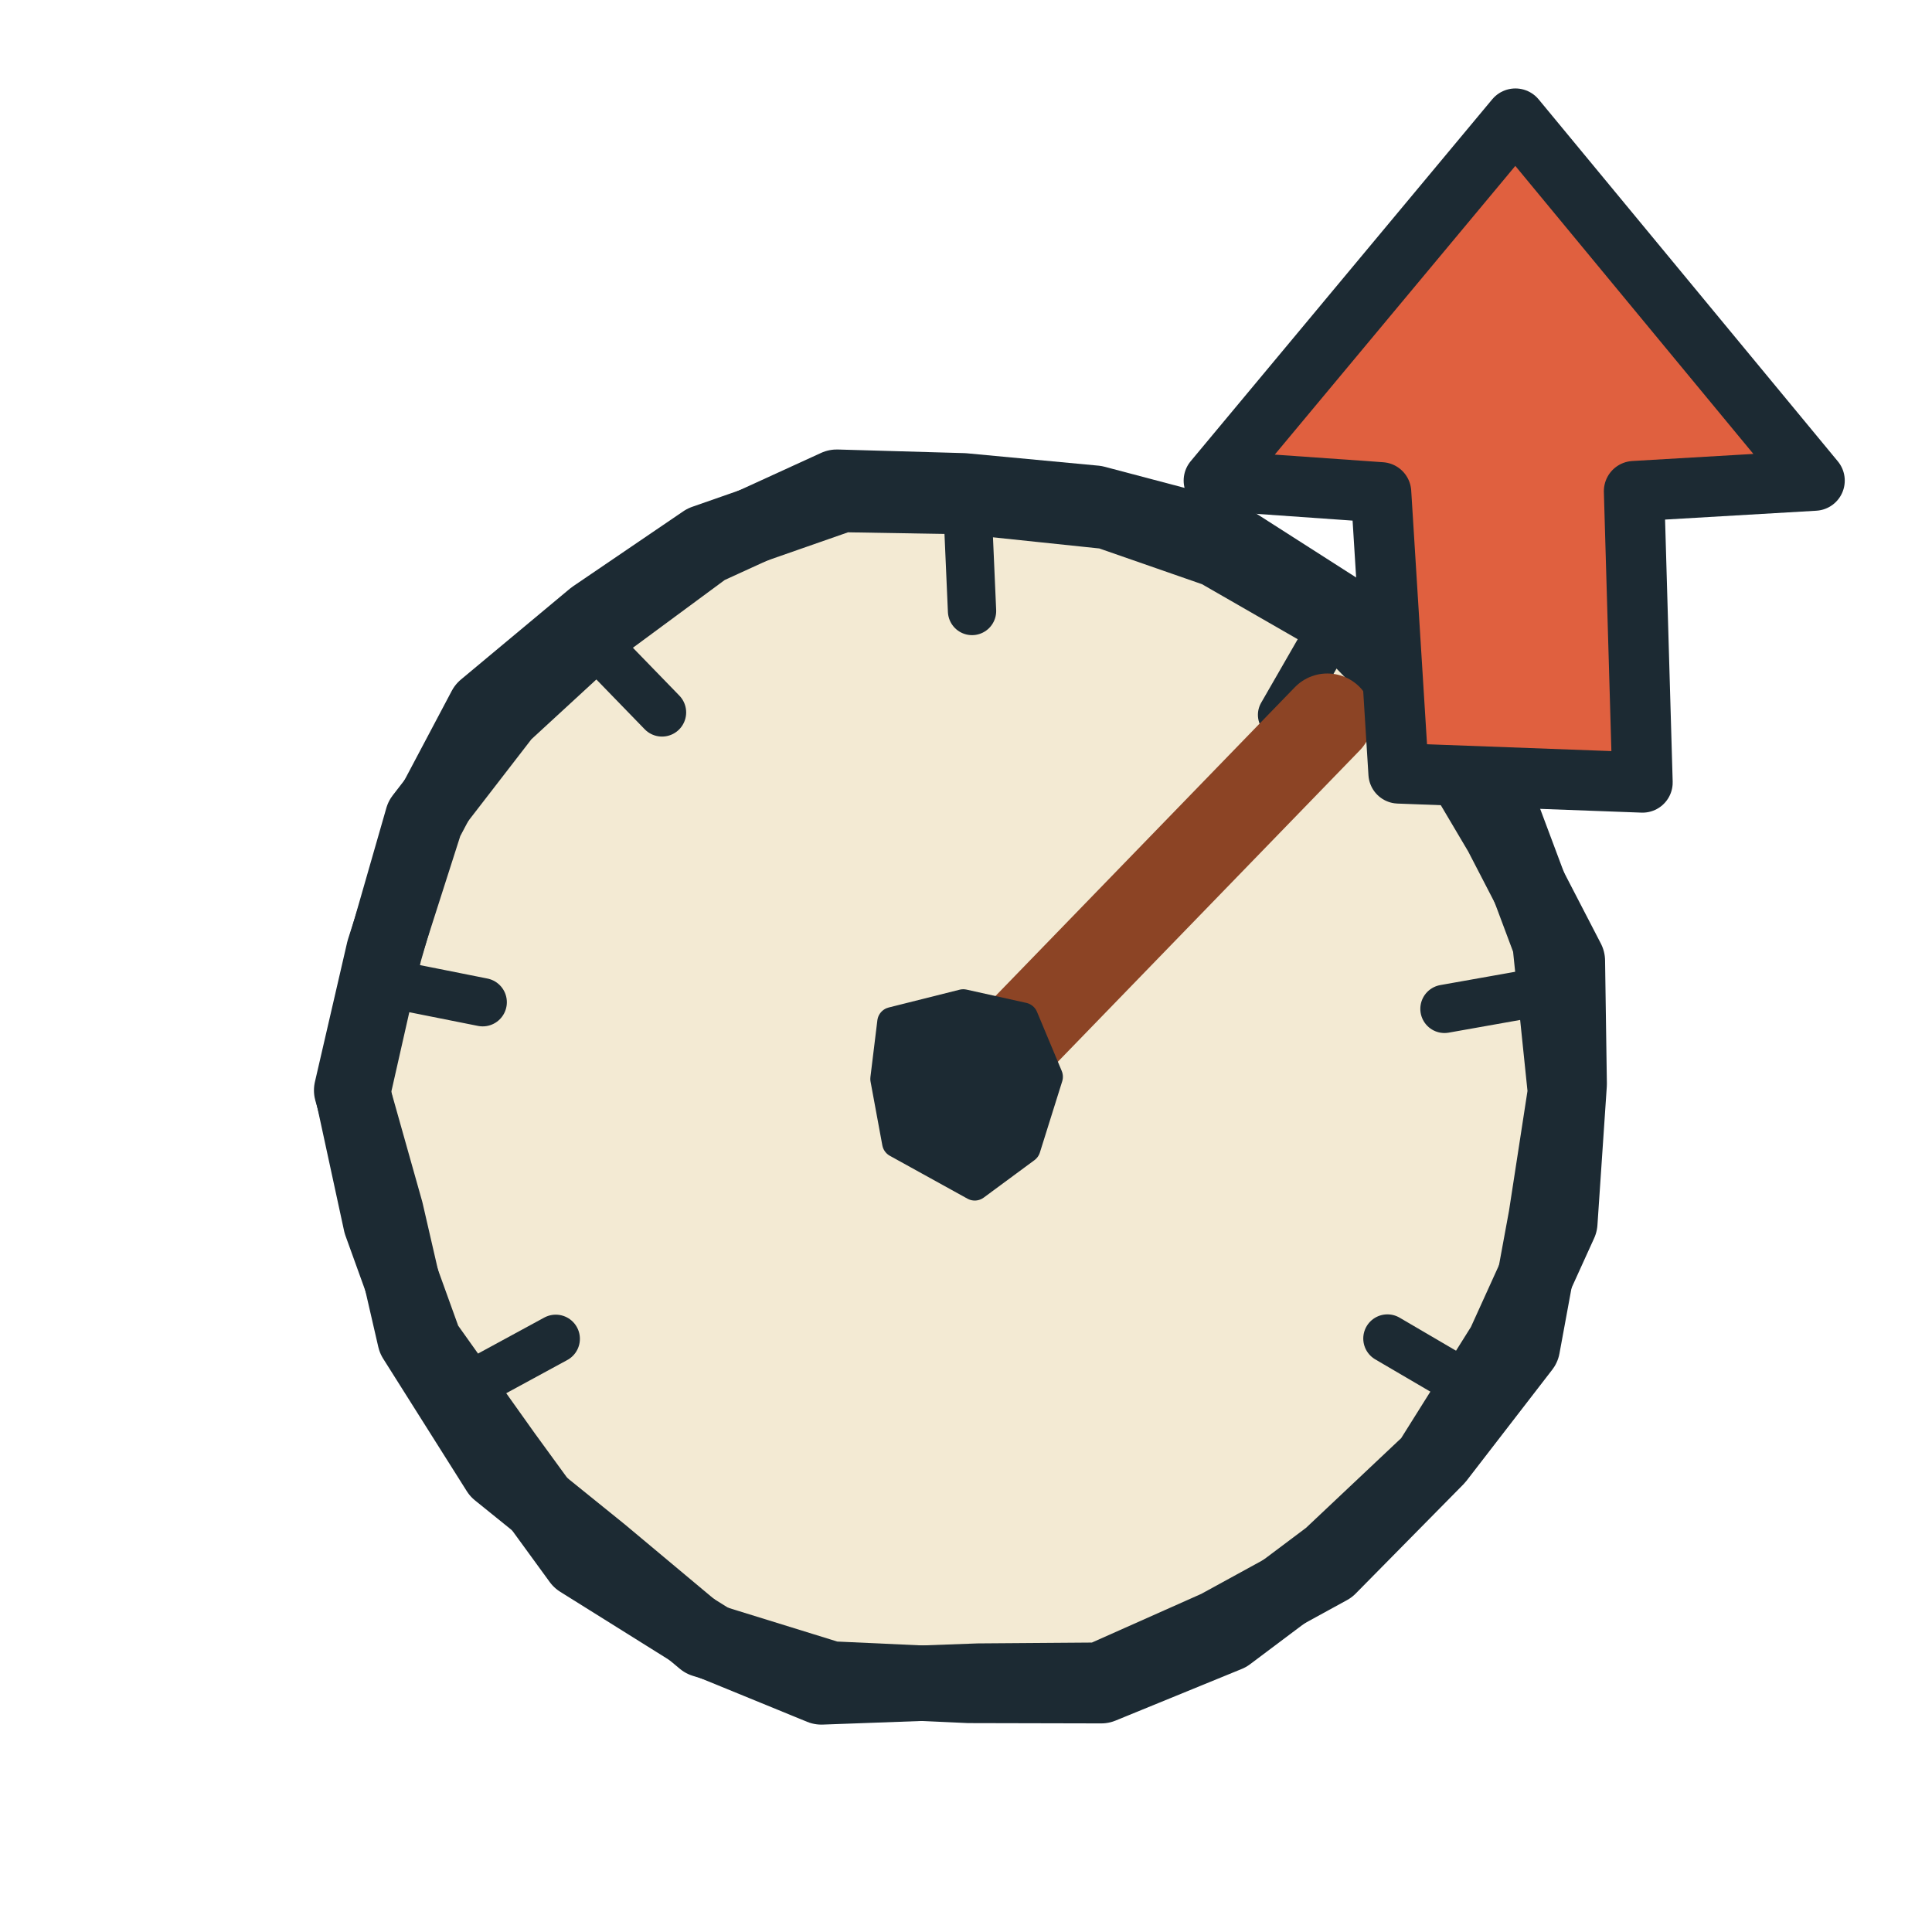
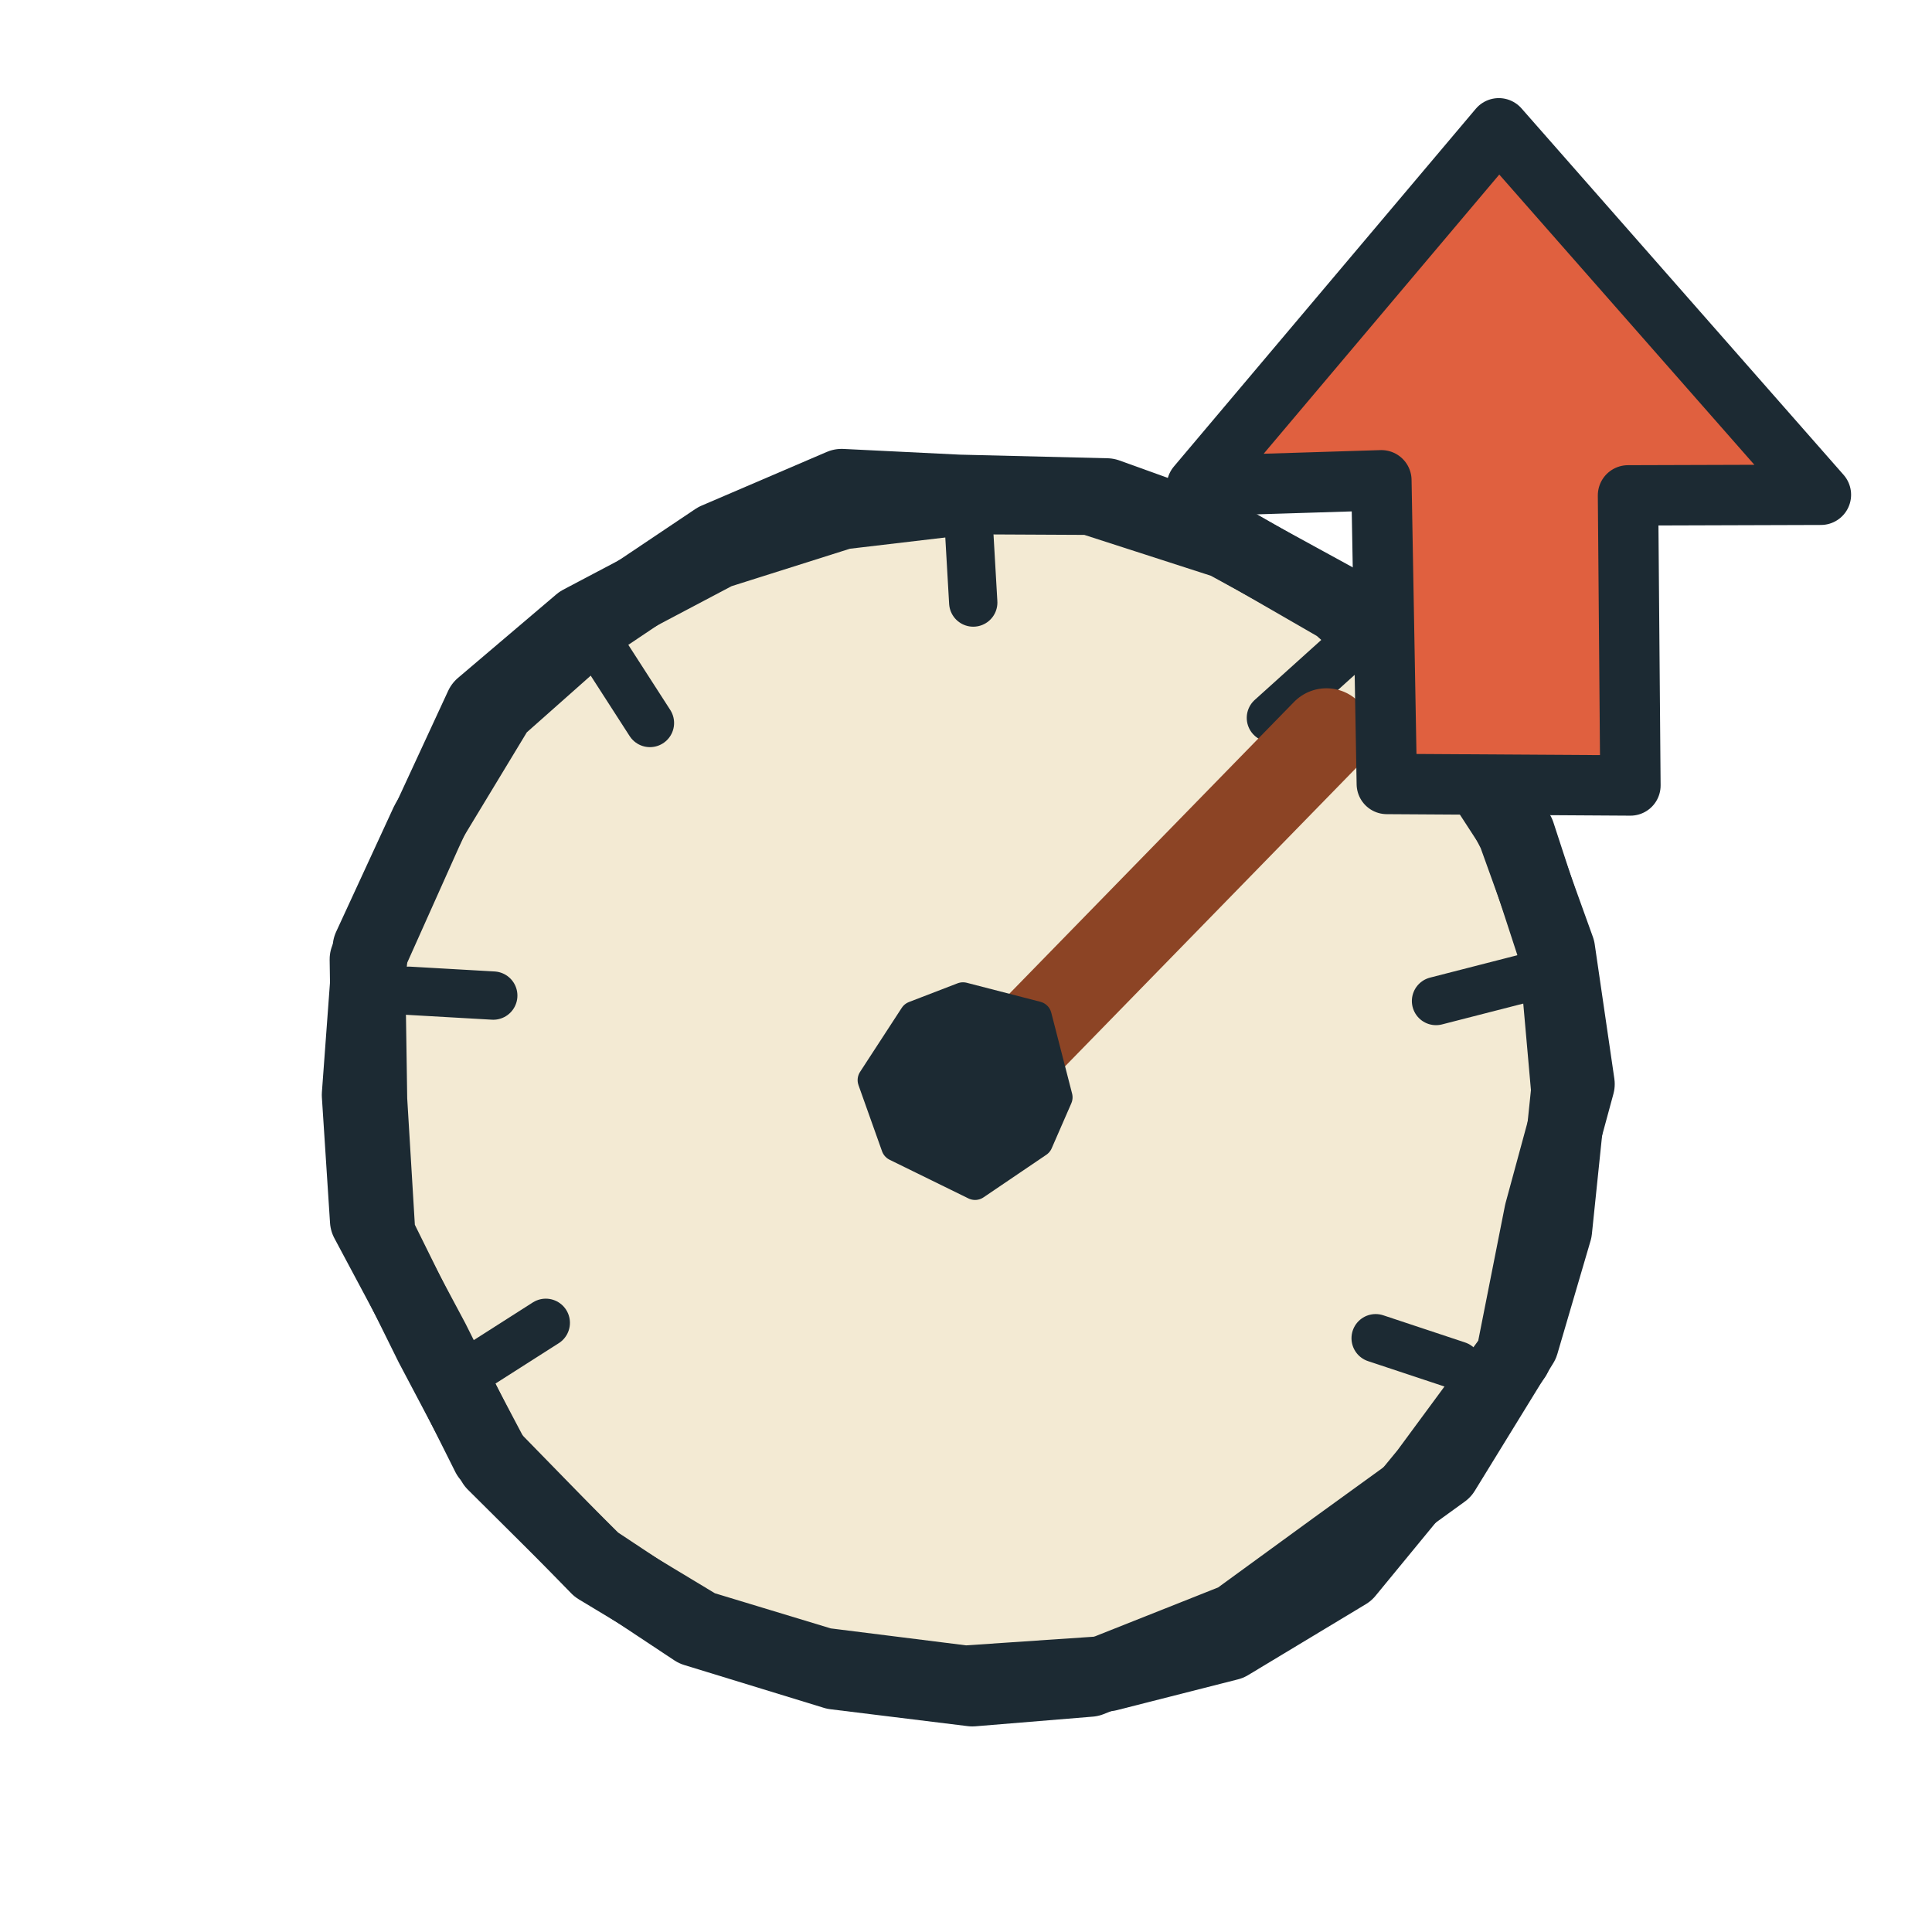
<svg xmlns="http://www.w3.org/2000/svg" width="96" height="96" viewBox="0 0 64 64">
-   <path d="M 51.86 36.17 L 51.22 40.32 L 50.43 44.61 L 47.59 48.29 L 44.02 51.91 L 40.35 53.92 L 36.44 55.66 L 32.41 55.69 L 27.21 55.88 L 23.57 54.39 L 19.22 51.67 L 16.70 48.21 L 14.06 44.50 L 12.62 40.51 L 11.68 36.17 L 12.73 31.53 L 14.00 27.11 L 16.68 23.64 L 19.82 20.75 L 23.37 18.13 L 27.72 16.14 L 31.91 16.26 L 36.27 16.67 L 40.51 17.79 L 44.59 20.40 L 47.89 23.15 L 49.77 27.02 L 51.35 31.24 Z" fill="#f3ead3" stroke="#1c2a33" stroke-width="2.5" stroke-linejoin="round" stroke-linecap="round" />
-   <path d="M 51.98 35.91 L 51.67 40.50 L 49.83 44.55 L 47.39 48.44 L 44.07 51.57 L 40.66 54.13 L 36.48 55.84 L 32.10 55.83 L 27.52 55.62 L 23.32 54.32 L 19.90 51.46 L 16.52 48.73 L 13.75 44.34 L 12.78 40.13 L 11.65 36.12 L 12.72 31.49 L 14.09 27.21 L 16.07 23.47 L 19.68 20.46 L 23.34 17.97 L 27.89 16.38 L 32.01 16.45 L 36.69 16.94 L 40.34 18.21 L 44.53 20.62 L 47.25 23.41 L 49.73 27.60 L 51.92 31.83 Z" fill="none" stroke="#1c2a33" stroke-width="2.5" stroke-linejoin="round" stroke-linecap="round" />
-   <path d="M 18.41 44.35 L 15.65 45.85" fill="none" stroke="#1c2a33" stroke-width="1.6" stroke-linecap="round" stroke-linejoin="round" />
-   <path d="M 15.99 33.20 L 13.23 32.65" fill="none" stroke="#1c2a33" stroke-width="1.6" stroke-linecap="round" stroke-linejoin="round" />
-   <path d="M 21.93 23.60 L 19.62 21.22" fill="none" stroke="#1c2a33" stroke-width="1.6" stroke-linecap="round" stroke-linejoin="round" />
-   <path d="M 32.20 20.24 L 32.06 17.05" fill="none" stroke="#1c2a33" stroke-width="1.6" stroke-linecap="round" stroke-linejoin="round" />
-   <path d="M 42.47 23.68 L 43.88 21.23" fill="none" stroke="#1c2a33" stroke-width="1.6" stroke-linecap="round" stroke-linejoin="round" />
-   <path d="M 47.85 33.42 L 50.44 32.96" fill="none" stroke="#1c2a33" stroke-width="1.6" stroke-linecap="round" stroke-linejoin="round" />
-   <path d="M 45.96 44.34 L 48.47 45.81" fill="none" stroke="#1c2a33" stroke-width="1.6" stroke-linecap="round" stroke-linejoin="round" />
-   <path d="M 32.19 35.96 L 43.97 23.81" fill="none" stroke="#8c4425" stroke-width="3.0" stroke-linecap="round" stroke-linejoin="round" />
-   <path d="M 34.71 35.67 L 33.97 38.03 L 32.29 39.27 L 29.72 37.85 L 29.33 35.74 L 29.56 33.86 L 31.91 33.27 L 33.89 33.71 Z" fill="#1c2a33" stroke="#1c2a33" stroke-width="1.0" stroke-linejoin="round" stroke-linecap="round" />
-   <path d="M 50.20 3.93 L 60.11 15.92 L 54.13 16.27 L 54.41 25.92 L 46.33 25.62 L 45.75 16.31 L 40.21 15.92 Z" fill="#e0603f" stroke="#1c2a33" stroke-width="2.0" stroke-linejoin="round" stroke-linecap="round" />
+   <path d="M 51.97 36.12 L 51.49 40.75 L 50.39 44.50 L 47.79 48.73 L 44.24 51.30 L 40.96 53.69 L 36.10 55.62 L 32.21 55.94 L 27.66 55.38 L 23.03 53.96 L 19.68 51.74 L 16.38 48.46 L 14.32 44.56 L 12.51 40.90 L 12.24 36.43 L 12.17 31.78 L 14.05 27.58 L 15.98 23.41 L 19.24 20.64 L 23.75 18.26 L 27.89 16.95 L 32.13 16.45 L 36.12 16.47 L 40.61 17.92 L 44.74 20.18 L 47.42 23.24 L 50.27 27.63 L 51.57 31.61 Z" fill="#f3ead3" stroke="#1c2a33" stroke-width="2.5" stroke-linejoin="round" stroke-linecap="round" />
+   <path d="M 52.24 35.91 L 51.08 40.18 L 50.14 44.93 L 47.28 48.81 L 44.60 52.07 L 40.70 54.42 L 36.69 55.44 L 31.97 55.76 L 27.26 55.17 L 23.17 53.93 L 19.82 51.91 L 16.20 48.20 L 14.31 44.42 L 12.18 40.43 L 11.91 36.27 L 12.27 31.39 L 14.18 27.25 L 16.48 23.45 L 19.66 20.63 L 23.73 17.90 L 27.88 16.12 L 31.75 16.31 L 36.66 16.43 L 40.46 17.80 L 44.36 20.05 L 48.03 23.33 L 50.20 27.60 L 51.59 31.46 Z" fill="none" stroke="#1c2a33" stroke-width="2.5" stroke-linejoin="round" stroke-linecap="round" />
+   <path d="M 18.08 43.82 L 15.76 45.30" fill="none" stroke="#1c2a33" stroke-width="1.6" stroke-linecap="round" stroke-linejoin="round" />
+   <path d="M 16.34 32.98 L 13.54 32.82" fill="none" stroke="#1c2a33" stroke-width="1.6" stroke-linecap="round" stroke-linejoin="round" />
+   <path d="M 21.53 23.95 L 19.90 21.42" fill="none" stroke="#1c2a33" stroke-width="1.6" stroke-linecap="round" stroke-linejoin="round" />
+   <path d="M 32.24 19.96 L 32.06 16.84" fill="none" stroke="#1c2a33" stroke-width="1.6" stroke-linecap="round" stroke-linejoin="round" />
+   <path d="M 42.10 23.78 L 44.43 21.68" fill="none" stroke="#1c2a33" stroke-width="1.6" stroke-linecap="round" stroke-linejoin="round" />
+   <path d="M 47.57 33.16 L 50.65 32.37" fill="none" stroke="#1c2a33" stroke-width="1.6" stroke-linecap="round" stroke-linejoin="round" />
+   <path d="M 45.57 44.33 L 48.28 45.23" fill="none" stroke="#1c2a33" stroke-width="1.6" stroke-linecap="round" stroke-linejoin="round" />
+   <path d="M 32.34 36.19 L 43.94 24.30" fill="none" stroke="#8c4425" stroke-width="3.0" stroke-linecap="round" stroke-linejoin="round" />
+   <path d="M 35.03 36.35 L 34.38 37.84 L 32.30 39.25 L 29.69 37.97 L 28.91 35.78 L 30.29 33.66 L 31.90 33.04 L 34.34 33.67 Z" fill="#1c2a33" stroke="#1c2a33" stroke-width="1.0" stroke-linejoin="round" stroke-linecap="round" />
+   <path d="M 49.65 4.25 L 60.32 16.39 L 53.93 16.41 L 54.01 26.02 L 45.94 25.97 L 45.76 15.91 L 39.65 16.10 Z" fill="#e0603f" stroke="#1c2a33" stroke-width="2.0" stroke-linejoin="round" stroke-linecap="round" />
</svg>
